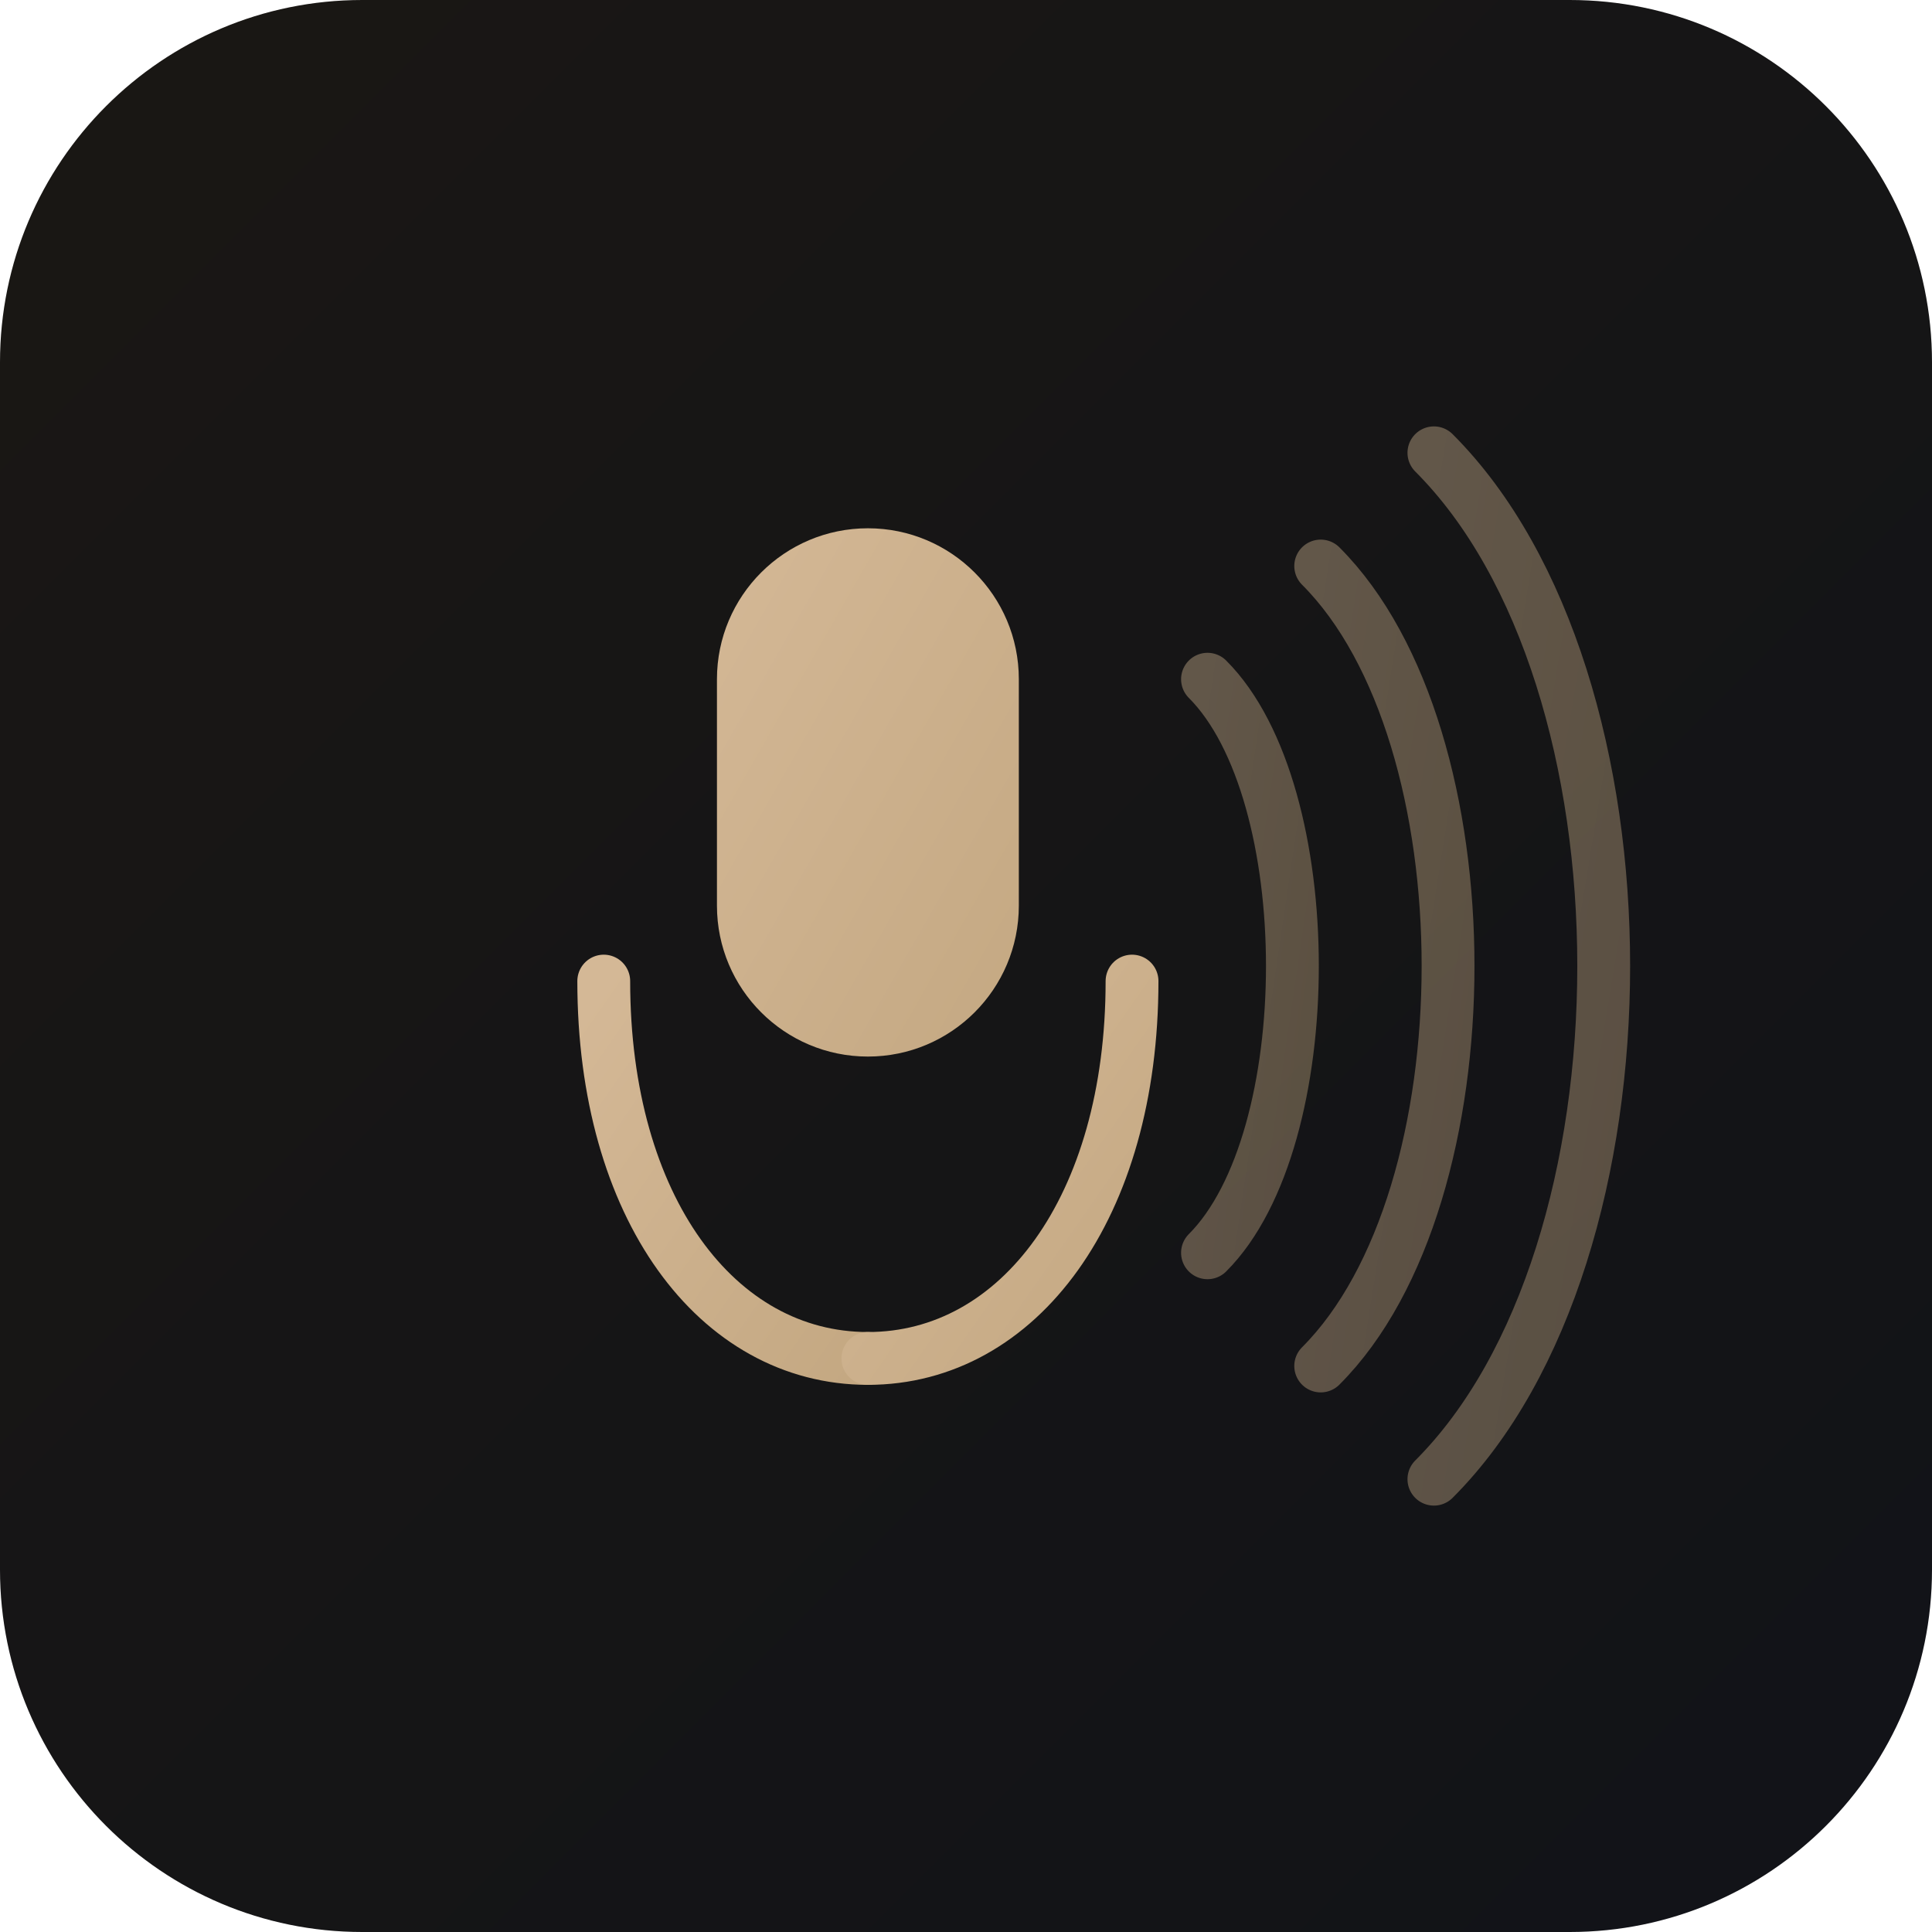
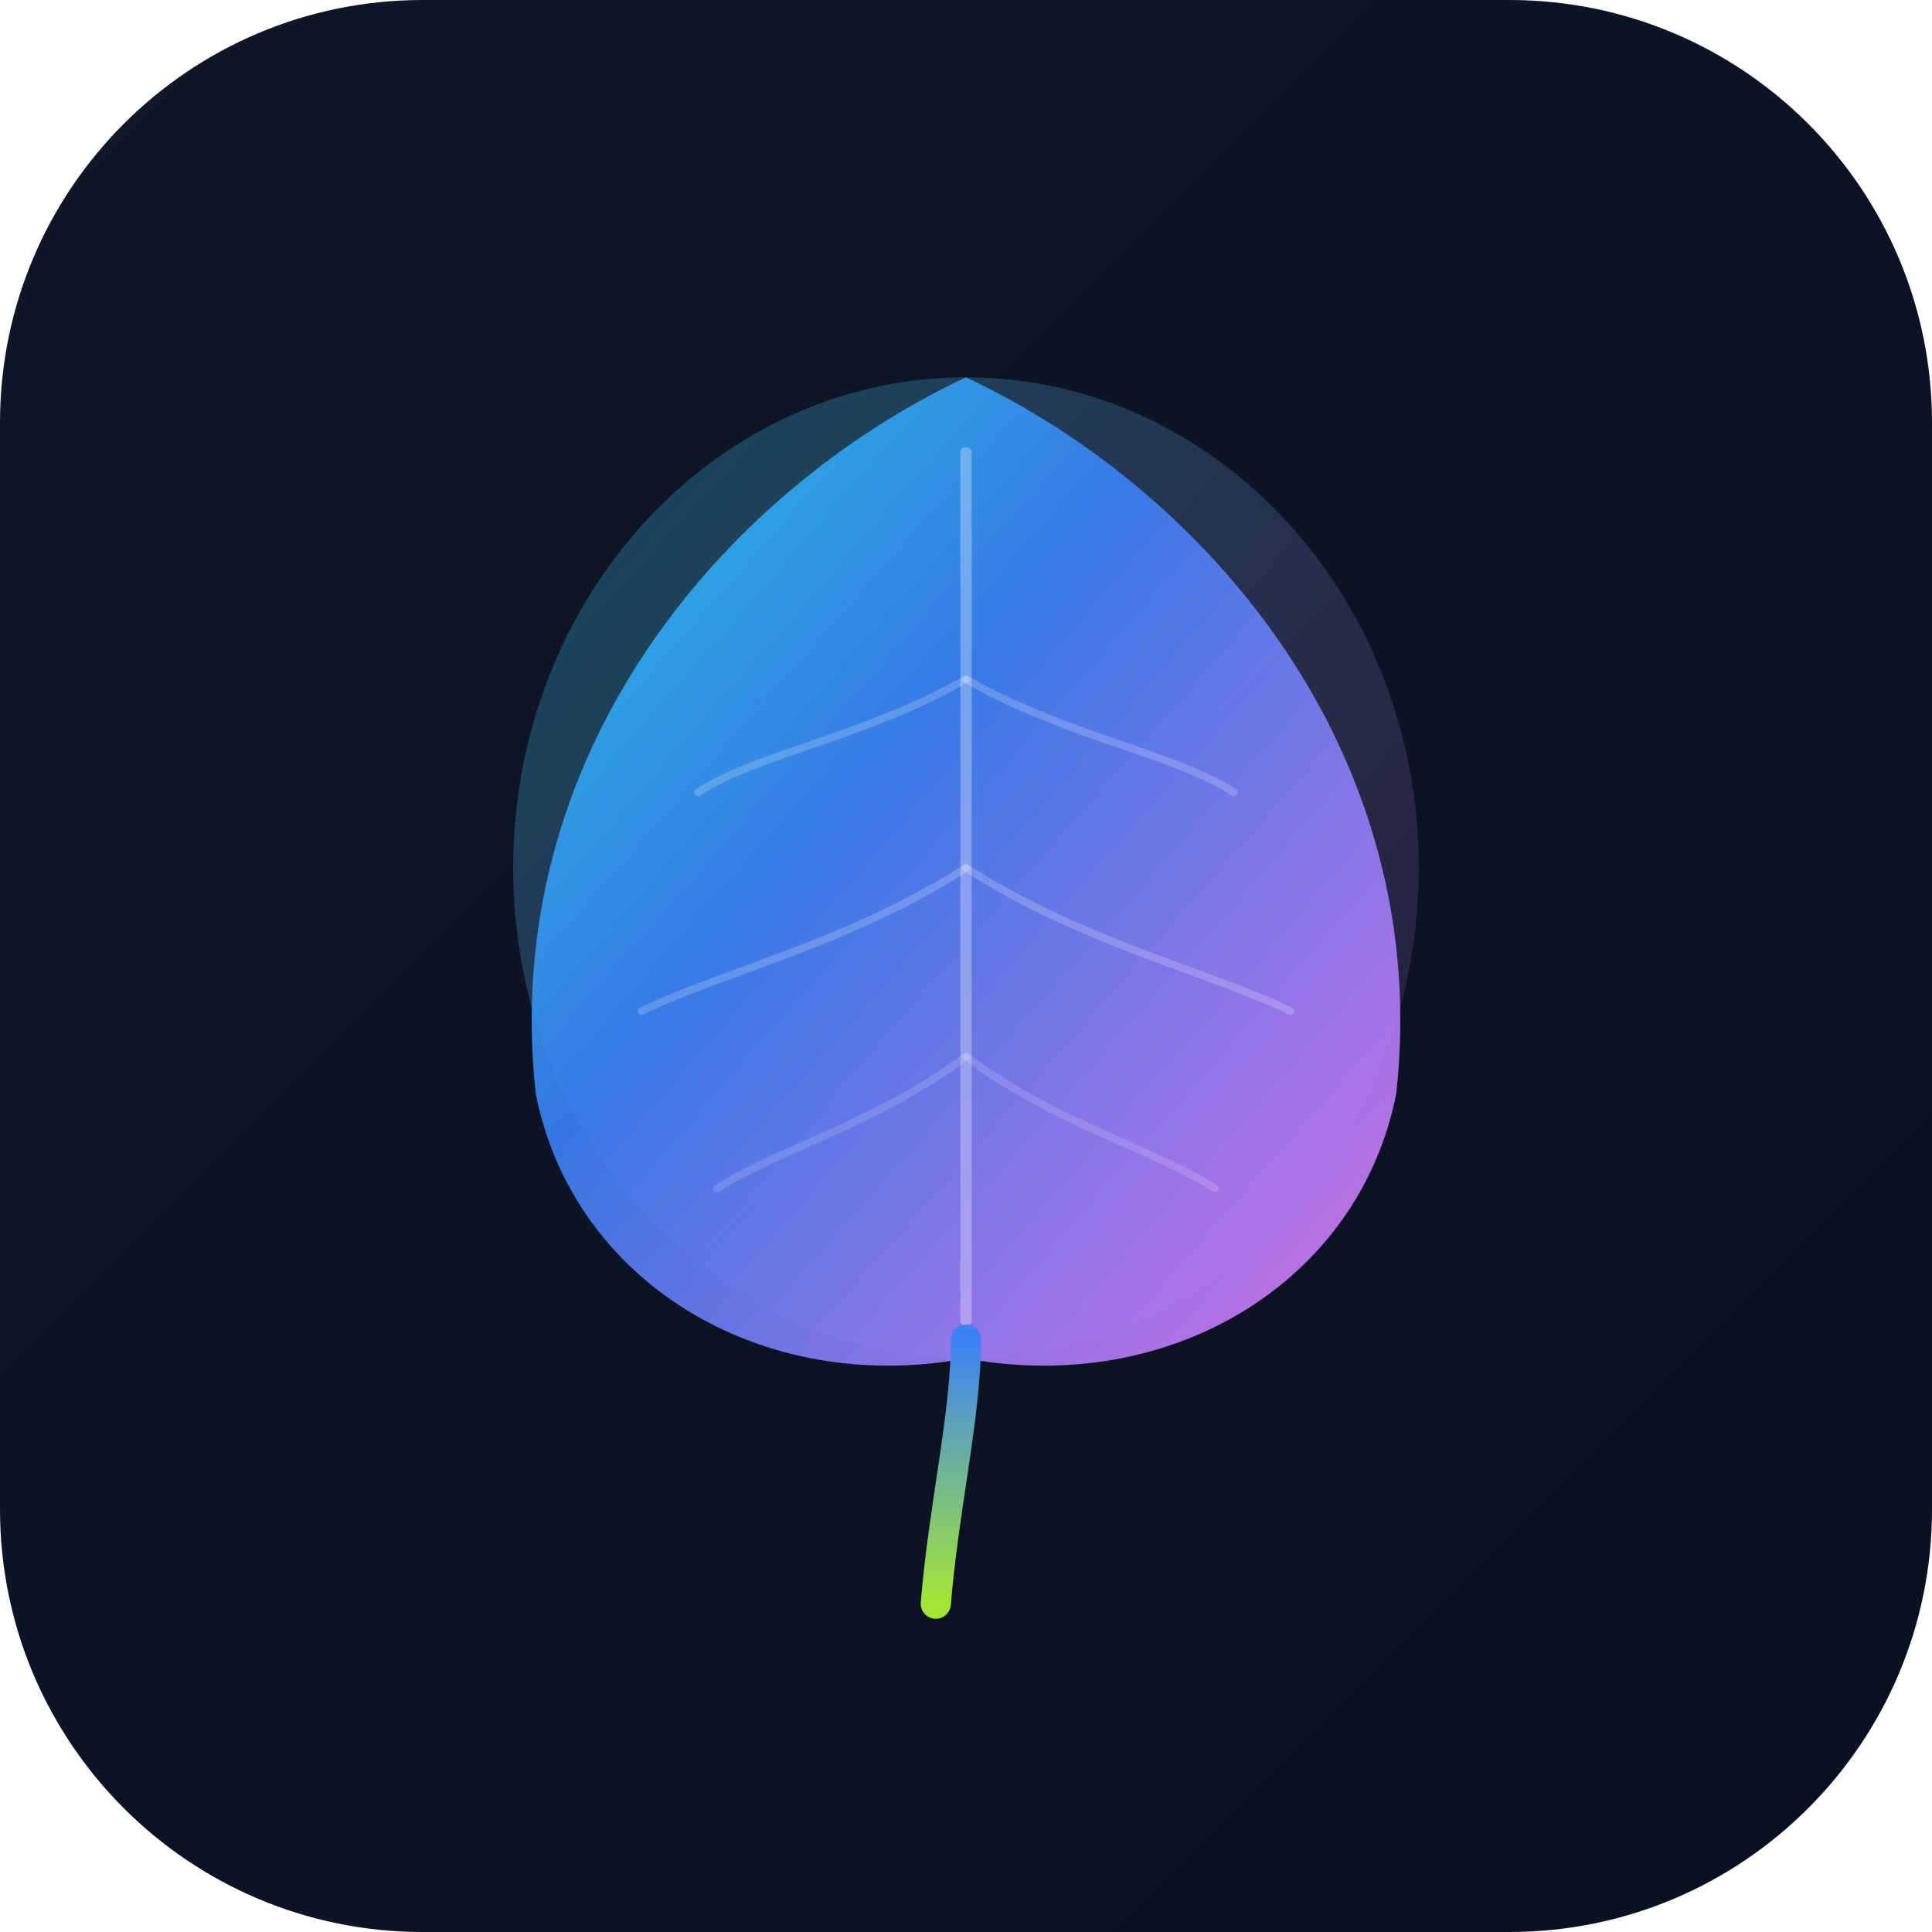
<svg xmlns="http://www.w3.org/2000/svg" viewBox="0 0 512 512">
  <defs>
    <linearGradient id="bg" x1="0%" y1="0%" x2="100%" y2="100%">
-       <stop offset="0%" style="stop-color:#1a1714" />
-       <stop offset="100%" style="stop-color:#111318" />
+       <stop offset="0%" style="stop-color:#0f1729" />
+       <stop offset="100%" style="stop-color:#0a1020" />
    </linearGradient>
-     <linearGradient id="gold" x1="0%" y1="0%" x2="100%" y2="100%">
-       <stop offset="0%" style="stop-color:#d4b896" />
-       <stop offset="100%" style="stop-color:#c4a882" />
+     <linearGradient id="leaf" x1="0%" y1="0%" x2="100%" y2="100%">
+       <stop offset="0%" style="stop-color:#22d3ee" />
+       <stop offset="40%" style="stop-color:#3b82f6" />
+       <stop offset="100%" style="stop-color:#e879f9" />
+     </linearGradient>
+     <linearGradient id="stem" x1="0%" y1="0%" x2="0%" y2="100%">
+       <stop offset="0%" style="stop-color:#3b82f6" />
+       <stop offset="100%" style="stop-color:#a3e635" />
+     </linearGradient>
+     <linearGradient id="glow" x1="0%" y1="0%" x2="100%" y2="100%">
+       <stop offset="0%" style="stop-color:#22d3ee" stop-opacity="0.3" />
+       <stop offset="100%" style="stop-color:#e879f9" stop-opacity="0.1" />
    </linearGradient>
  </defs>
-   <rect width="512" height="512" rx="96" fill="url(#bg)" />
-   <g fill="none" stroke="url(#gold)" stroke-width="14" stroke-linecap="round" opacity="0.4">
-     <path d="M320 180 C350 210, 350 302, 320 332" />
-     <path d="M350 150 C395 195, 395 317, 350 362" />
-     <path d="M380 120 C440 180, 440 332, 380 392" />
-   </g>
-   <rect x="190" y="140" width="80" height="140" rx="40" fill="url(#gold)" />
-   <path d="M160 260 C160 320, 190 360, 230 360" fill="none" stroke="url(#gold)" stroke-width="14" stroke-linecap="round" />
-   <path d="M300 260 C300 320, 270 360, 230 360" fill="none" stroke="url(#gold)" stroke-width="14" stroke-linecap="round" />
-   <line x1="230" y1="360" x2="230" y2="410" stroke="url(#gold)" stroke-width="14" stroke-linecap="round" />
-   <line x1="200" y1="410" x2="260" y2="410" stroke="url(#gold)" stroke-width="14" stroke-linecap="round" />
+   <rect width="512" height="512" rx="112" fill="url(#bg)" />
+   <ellipse cx="256" cy="230" rx="120" ry="130" fill="url(#glow)" />
+   <path d="M256 100 C320 130, 380 200, 370 290 C360 340, 310 370, 256 360 C202 370, 152 340, 142 290 C132 200, 192 130, 256 100 Z" fill="url(#leaf)" opacity="0.9" />
+   <path d="M256 120 C256 180, 256 260, 256 350" fill="none" stroke="rgba(255,255,255,0.3)" stroke-width="3" stroke-linecap="round" />
+   <path d="M256 180 C230 195, 200 200, 185 210" fill="none" stroke="rgba(255,255,255,0.2)" stroke-width="2" stroke-linecap="round" />
+   <path d="M256 180 C282 195, 312 200, 327 210" fill="none" stroke="rgba(255,255,255,0.2)" stroke-width="2" stroke-linecap="round" />
+   <path d="M256 230 C225 250, 190 258, 170 268" fill="none" stroke="rgba(255,255,255,0.2)" stroke-width="2" stroke-linecap="round" />
+   <path d="M256 230 C287 250, 322 258, 342 268" fill="none" stroke="rgba(255,255,255,0.2)" stroke-width="2" stroke-linecap="round" />
+   <path d="M256 280 C232 298, 205 305, 190 315" fill="none" stroke="rgba(255,255,255,0.15)" stroke-width="2" stroke-linecap="round" />
+   <path d="M256 280 C280 298, 307 305, 322 315" fill="none" stroke="rgba(255,255,255,0.15)" stroke-width="2" stroke-linecap="round" />
+   <path d="M256 355 C256 375, 250 400, 248 425" fill="none" stroke="url(#stem)" stroke-width="8" stroke-linecap="round" />
</svg>
